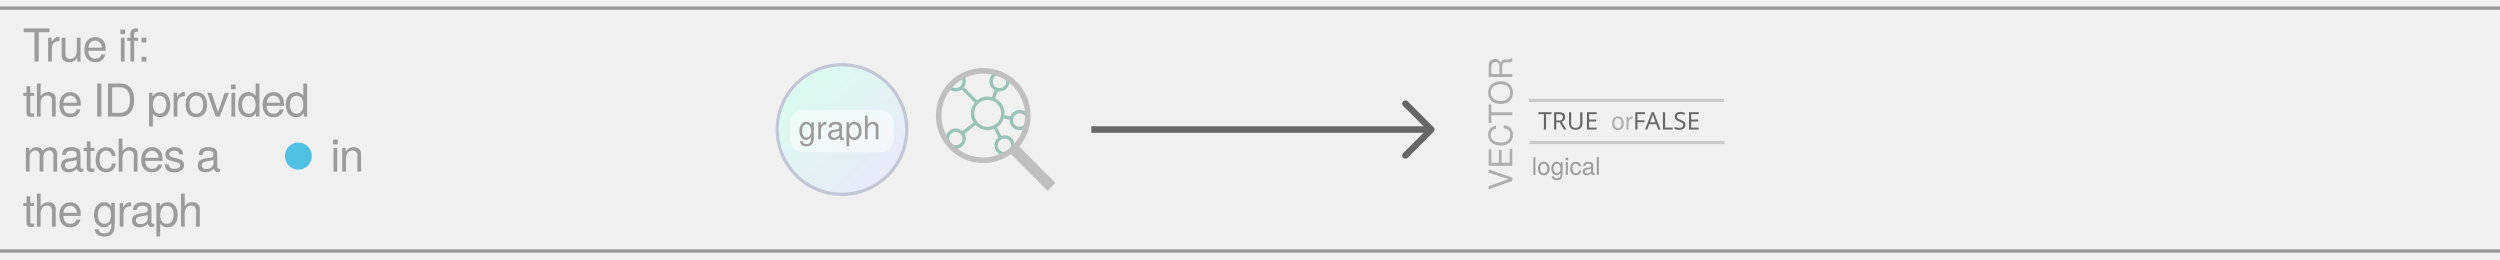
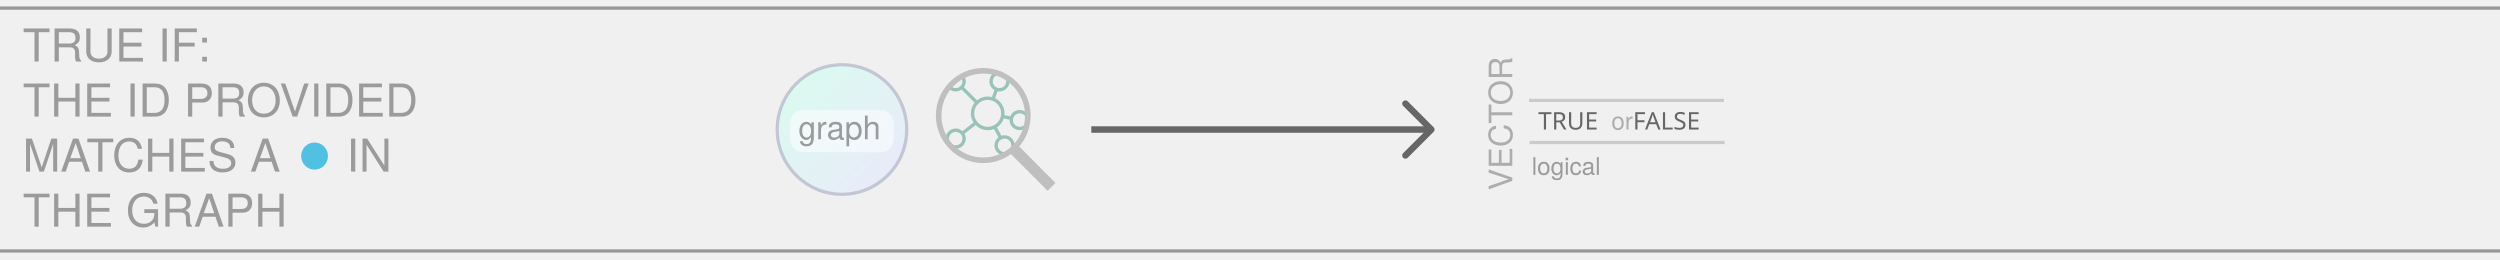
<svg xmlns="http://www.w3.org/2000/svg" xmlns:xlink="http://www.w3.org/1999/xlink" width="772px" height="80px" viewBox="0 0 772 80" version="1.1">
  <defs>
    <rect id="path-1" x="-6" y="2" width="784" height="76" />
    <mask id="mask-2" maskContentUnits="userSpaceOnUse" maskUnits="objectBoundingBox" x="0" y="0" width="784" height="76" fill="white">
      <use xlink:href="#path-1" />
    </mask>
    <linearGradient x1="14.999%" y1="13.838%" x2="87.396%" y2="88.282%" id="linearGradient-3">
      <stop stop-color="#DBFAF0" offset="0%" />
      <stop stop-color="#E8EBF9" offset="97.322%" />
      <stop stop-color="#E8EAF9" offset="100%" />
    </linearGradient>
  </defs>
  <g id="Graph-Functions---inspection" stroke="none" stroke-width="1" fill="none" fill-rule="evenodd">
    <use id="Rectangle-Copy-4" stroke="#979797" mask="url(#mask-2)" stroke-width="2" xlink:href="#path-1" />
    <g id="graph-object" transform="translate(240, 20)">
      <ellipse id="graph-shape" stroke="#C2C6D5" stroke-width="1" fill="url(#linearGradient-3)" fill-rule="evenodd" cx="20" cy="20" rx="20" ry="20" />
      <rect id="graph-text-box" fill-opacity="0.528" fill="#FFFFFF" fill-rule="evenodd" x="4" y="14" width="32" height="13" rx="4" />
      <text id="graph-text" font-family="Helvetica-Light, Helvetica" font-size="10" font-weight="300" fill="#9B9B9B">
        <tspan x="6.5" y="23">graph</tspan>
      </text>
    </g>
    <g id="invert_selection" transform="translate(337, 30)" stroke="#666666">
      <g id="Wireframe-Line-01">
        <g>
          <polyline id="arrowhead" stroke-width="2" stroke-linecap="round" stroke-linejoin="round" points="97 2 105 10 97 18" />
          <path d="M104,10 L0,10" id="Line" stroke-width="2" />
        </g>
      </g>
    </g>
    <g id="Group-2-Copy-12" transform="translate(289, 21)" fill-rule="nonzero">
      <g id="Mind-Map_bfbfbf" transform="translate(3, 1)" fill-opacity="0.435" fill="#288872">
        <path d="M3.522,2.427 C2.753,3.092 3.452,2.524 2.338,3.42 C1.61,3.977 2.589,3.114 0.507,4.82 C1.065,5.674 2.029,6.24 3.12,6.24 C3.793,6.24 4.413,6.02 4.924,5.655 L8.97,9.717 C8.236,10.614 7.8,11.755 7.8,13 C7.8,14.029 8.111,14.987 8.629,15.795 L5.216,18.492 C4.662,17.988 3.925,17.68 3.12,17.68 C1.403,17.68 0,19.083 0,20.8 C0,22.517 1.403,23.92 3.12,23.92 C4.837,23.92 6.24,22.517 6.24,20.8 C6.24,20.256 6.097,19.752 5.85,19.305 L9.279,16.608 C10.225,17.582 11.539,18.2 13,18.2 C13.691,18.2 14.346,18.072 14.95,17.826 L16.315,20.41 C15.569,20.981 15.08,21.873 15.08,22.88 C15.08,24.597 16.483,26 18.2,26 C19.917,26 21.32,24.597 21.32,22.88 C21.32,21.163 19.917,19.76 18.2,19.76 C17.86,19.76 17.532,19.821 17.225,19.922 L15.86,17.339 C16.842,16.69 17.591,15.719 17.956,14.576 L19.76,14.95 C19.758,14.992 19.76,15.037 19.76,15.08 C19.76,16.797 21.163,18.2 22.88,18.2 C24.597,18.2 26,16.797 26,15.08 C26,13.363 24.597,11.96 22.88,11.96 C21.562,11.96 20.427,12.781 19.971,13.943 L18.168,13.553 C18.186,13.373 18.2,13.185 18.2,13 C18.2,10.954 17,9.184 15.275,8.336 L16.071,6.191 C16.254,6.225 16.448,6.24 16.64,6.24 C18.357,6.24 19.76,4.837 19.76,3.12 C19.76,2.985 19.75,2.857 19.73,2.735 C18.899,1.915 18.147,0.827 16.883,0.088 C16.799,0.081 16.725,0 16.64,0 C14.923,0 13.52,1.403 13.52,3.12 C13.52,4.272 14.162,5.277 15.096,5.817 L14.3,7.979 C13.882,7.87 13.451,7.8 13,7.8 C11.754,7.8 10.614,8.236 9.717,8.97 L5.655,4.924 C6.02,4.413 6.24,3.793 6.24,3.12 C6.24,2.201 5.838,1.371 5.2,0.799 C4.126,1.699 4.256,1.906 3.522,2.427 Z M3.625,1.855 C4.004,1.855 2.447,2.769 4.157,1.314 C4.782,1.671 5.2,2.344 5.2,3.12 C5.2,4.275 4.275,5.2 3.12,5.2 C2.22,5.2 1.46,4.638 1.168,3.844 C2.481,2.779 1.545,3.916 1.545,3.661 C2.283,3.176 2.638,2.839 3.625,1.855 Z M16.64,1.04 C17.795,1.04 18.72,1.965 18.72,3.12 C18.72,4.275 17.795,5.2 16.64,5.2 C15.485,5.2 14.56,4.275 14.56,3.12 C14.56,1.965 15.485,1.04 16.64,1.04 Z M13,8.84 C15.305,8.84 17.16,10.698 17.16,13 C17.16,15.305 15.305,17.16 13,17.16 C10.696,17.16 8.84,15.305 8.84,13 C8.84,11.882 9.279,10.87 9.994,10.124 C10.037,10.092 10.076,10.053 10.107,10.01 C10.855,9.286 11.873,8.84 13,8.84 Z M22.88,13 C24.035,13 24.96,13.925 24.96,15.08 C24.96,16.235 24.035,17.16 22.88,17.16 C21.725,17.16 20.8,16.235 20.8,15.08 C20.8,13.925 21.725,13 22.88,13 Z M3.12,18.72 C4.275,18.72 5.2,19.645 5.2,20.8 C5.2,21.955 4.275,22.88 3.12,22.88 C1.965,22.88 1.04,21.955 1.04,20.8 C1.04,19.645 1.965,18.72 3.12,18.72 Z M18.2,20.8 C19.355,20.8 20.28,21.725 20.28,22.88 C20.28,24.035 19.355,24.96 18.2,24.96 C17.045,24.96 16.12,24.035 16.12,22.88 C16.12,22.091 16.551,21.413 17.192,21.06 C17.209,21.055 17.225,21.05 17.241,21.044 C17.248,21.04 17.251,21.031 17.258,21.027 C17.269,21.022 17.279,21.017 17.29,21.011 C17.565,20.878 17.873,20.8 18.2,20.8 Z" id="Shape" />
      </g>
      <g id="Search_bfbfbf" fill="#BFBFBF">
        <path d="M14.628,0 C6.559,0 0,6.584 0,14.682 C0,22.78 6.559,29.364 14.628,29.364 C17.82,29.364 20.772,28.331 23.179,26.584 L34.499,37.919 L36.919,35.49 L25.733,24.236 C27.931,21.667 29.256,18.327 29.256,14.682 C29.256,6.584 22.696,0 14.628,0 Z M14.628,1.727 C21.766,1.727 27.535,7.517 27.535,14.682 C27.535,21.847 21.766,27.636 14.628,27.636 C7.489,27.636 1.721,21.847 1.721,14.682 C1.721,7.517 7.489,1.727 14.628,1.727 Z" id="Shape" />
      </g>
    </g>
    <g id="predecessors-copy-4" transform="translate(7, 6)">
-       <text id="the-ID-provided" font-family="HelveticaNeue, Helvetica Neue" font-size="14" font-weight="normal" letter-spacing="-0.417" fill="#9B9B9B">
-         <tspan x="0" y="30">the ID provided</tspan>
+       <text id="THE-ID-PROVIDED" font-family="HelveticaNeue, Helvetica Neue" font-size="14" font-weight="normal" fill="#9B9B9B">
+         <tspan x="0" y="30">THE ID PROVIDED</tspan>
      </text>
-       <text id="True-if:" font-family="HelveticaNeue, Helvetica Neue" font-size="14" font-weight="normal" letter-spacing="-0.417" fill="#9B9B9B">
-         <tspan x="0" y="13">True if:</tspan>
+       <text id="TRUE-IF:" font-family="HelveticaNeue, Helvetica Neue" font-size="14" font-weight="normal" fill="#9B9B9B">
+         <tspan x="0" y="13">TRUE IF:</tspan>
      </text>
-       <text id="the-graph" font-family="HelveticaNeue, Helvetica Neue" font-size="14" font-weight="normal" letter-spacing="-0.417" fill="#9B9B9B">
-         <tspan x="0" y="64">the graph</tspan>
+       <text id="THE-GRAPH" font-family="HelveticaNeue, Helvetica Neue" font-size="14" font-weight="normal" fill="#9B9B9B">
+         <tspan x="0" y="64">THE GRAPH</tspan>
      </text>
-       <ellipse id="right_node-copy" fill="#50C1E3" transform="translate(85.13646, 42.19394) scale(-1, -1) rotate(180) translate(-85.13646, -42.19394) " cx="85.136" cy="42.194" rx="4.136" ry="4.194" />
-       <text id="matches-a" font-family="HelveticaNeue, Helvetica Neue" font-size="14" font-weight="normal" letter-spacing="-0.417" fill="#9B9B9B">
-         <tspan x="0" y="47">matches a</tspan>
+       <ellipse id="right_node-copy" fill="#50C1E3" transform="translate(90.135, 42.19246) scale(-1, -1) rotate(180) translate(-90.135, -42.19246) " cx="90.135" cy="42.192" rx="4.135" ry="4.192" />
+       <text id="MATCHES-A" font-family="HelveticaNeue, Helvetica Neue" font-size="14" font-weight="normal" fill="#9B9B9B">
+         <tspan x="0" y="47">MATCHES A</tspan>
      </text>
-       <text id="in" font-family="HelveticaNeue, Helvetica Neue" font-size="14" font-weight="normal" letter-spacing="-0.417" fill="#9B9B9B">
-         <tspan x="95" y="47">in</tspan>
+       <text id="IN" font-family="HelveticaNeue, Helvetica Neue" font-size="14" font-weight="normal" fill="#9B9B9B">
+         <tspan x="100" y="47">IN</tspan>
      </text>
    </g>
    <g id="Group-5-Copy-8" transform="translate(457, 19)">
      <text id="ID-Copy-7" font-family="HelveticaNeue-Light, Helvetica Neue" font-size="7.5" font-weight="300" fill="#9B9B9B">
        <tspan x="16" y="35">logical</tspan>
      </text>
      <g id="Group-5-Copy-2" transform="translate(18, 14)" font-size="7.5" font-family="Menlo-Regular, Menlo" font-weight="normal">
        <text id="ID-Copy-2">
          <tspan x="0" y="7" fill="#666666">TRUE </tspan>
          <tspan x="22.577" y="7" font-family="Helvetica" fill="#ADADAD">or</tspan>
          <tspan x="29.246" y="7" fill="#666666"> FALSE</tspan>
        </text>
      </g>
      <text id="VECTOR-Copy-2" transform="translate(6, 20.5) rotate(-90) translate(-6, -20.5) " font-family="HelveticaNeue-Light, Helvetica Neue" font-size="10" font-weight="300" fill="#ADADAD">
        <tspan x="-13.27" y="24.5">VECTOR</tspan>
      </text>
      <path d="M74.835,12 L15.645,12" id="Line-Copy-2" stroke="#CACACA" stroke-linecap="square" />
      <path d="M75.052,25 L15.862,25" id="Line-Copy-12" stroke="#CACACA" stroke-linecap="square" />
    </g>
  </g>
</svg>
